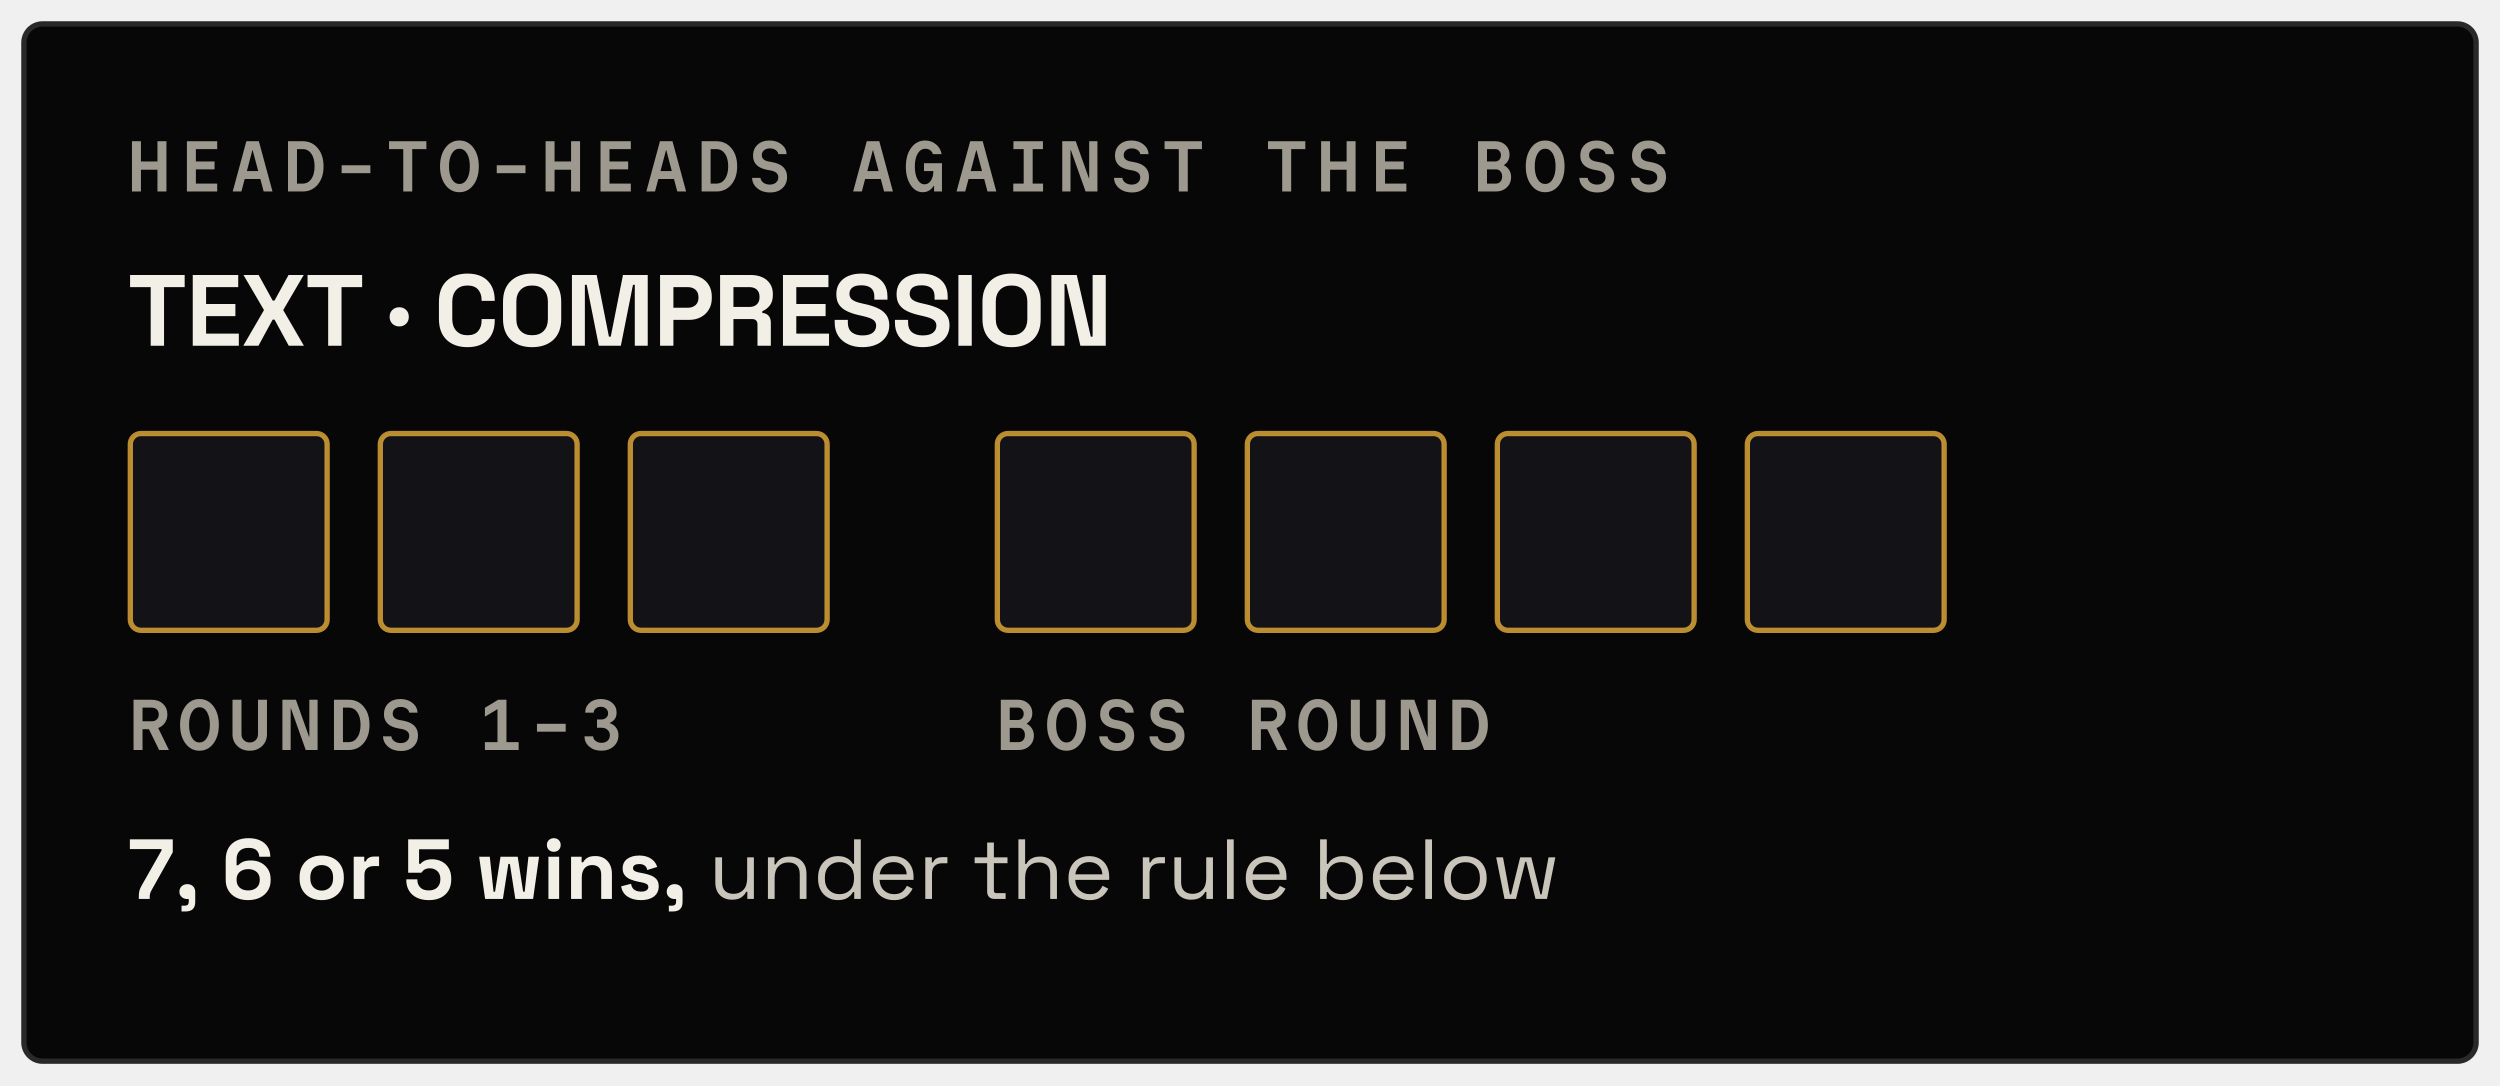
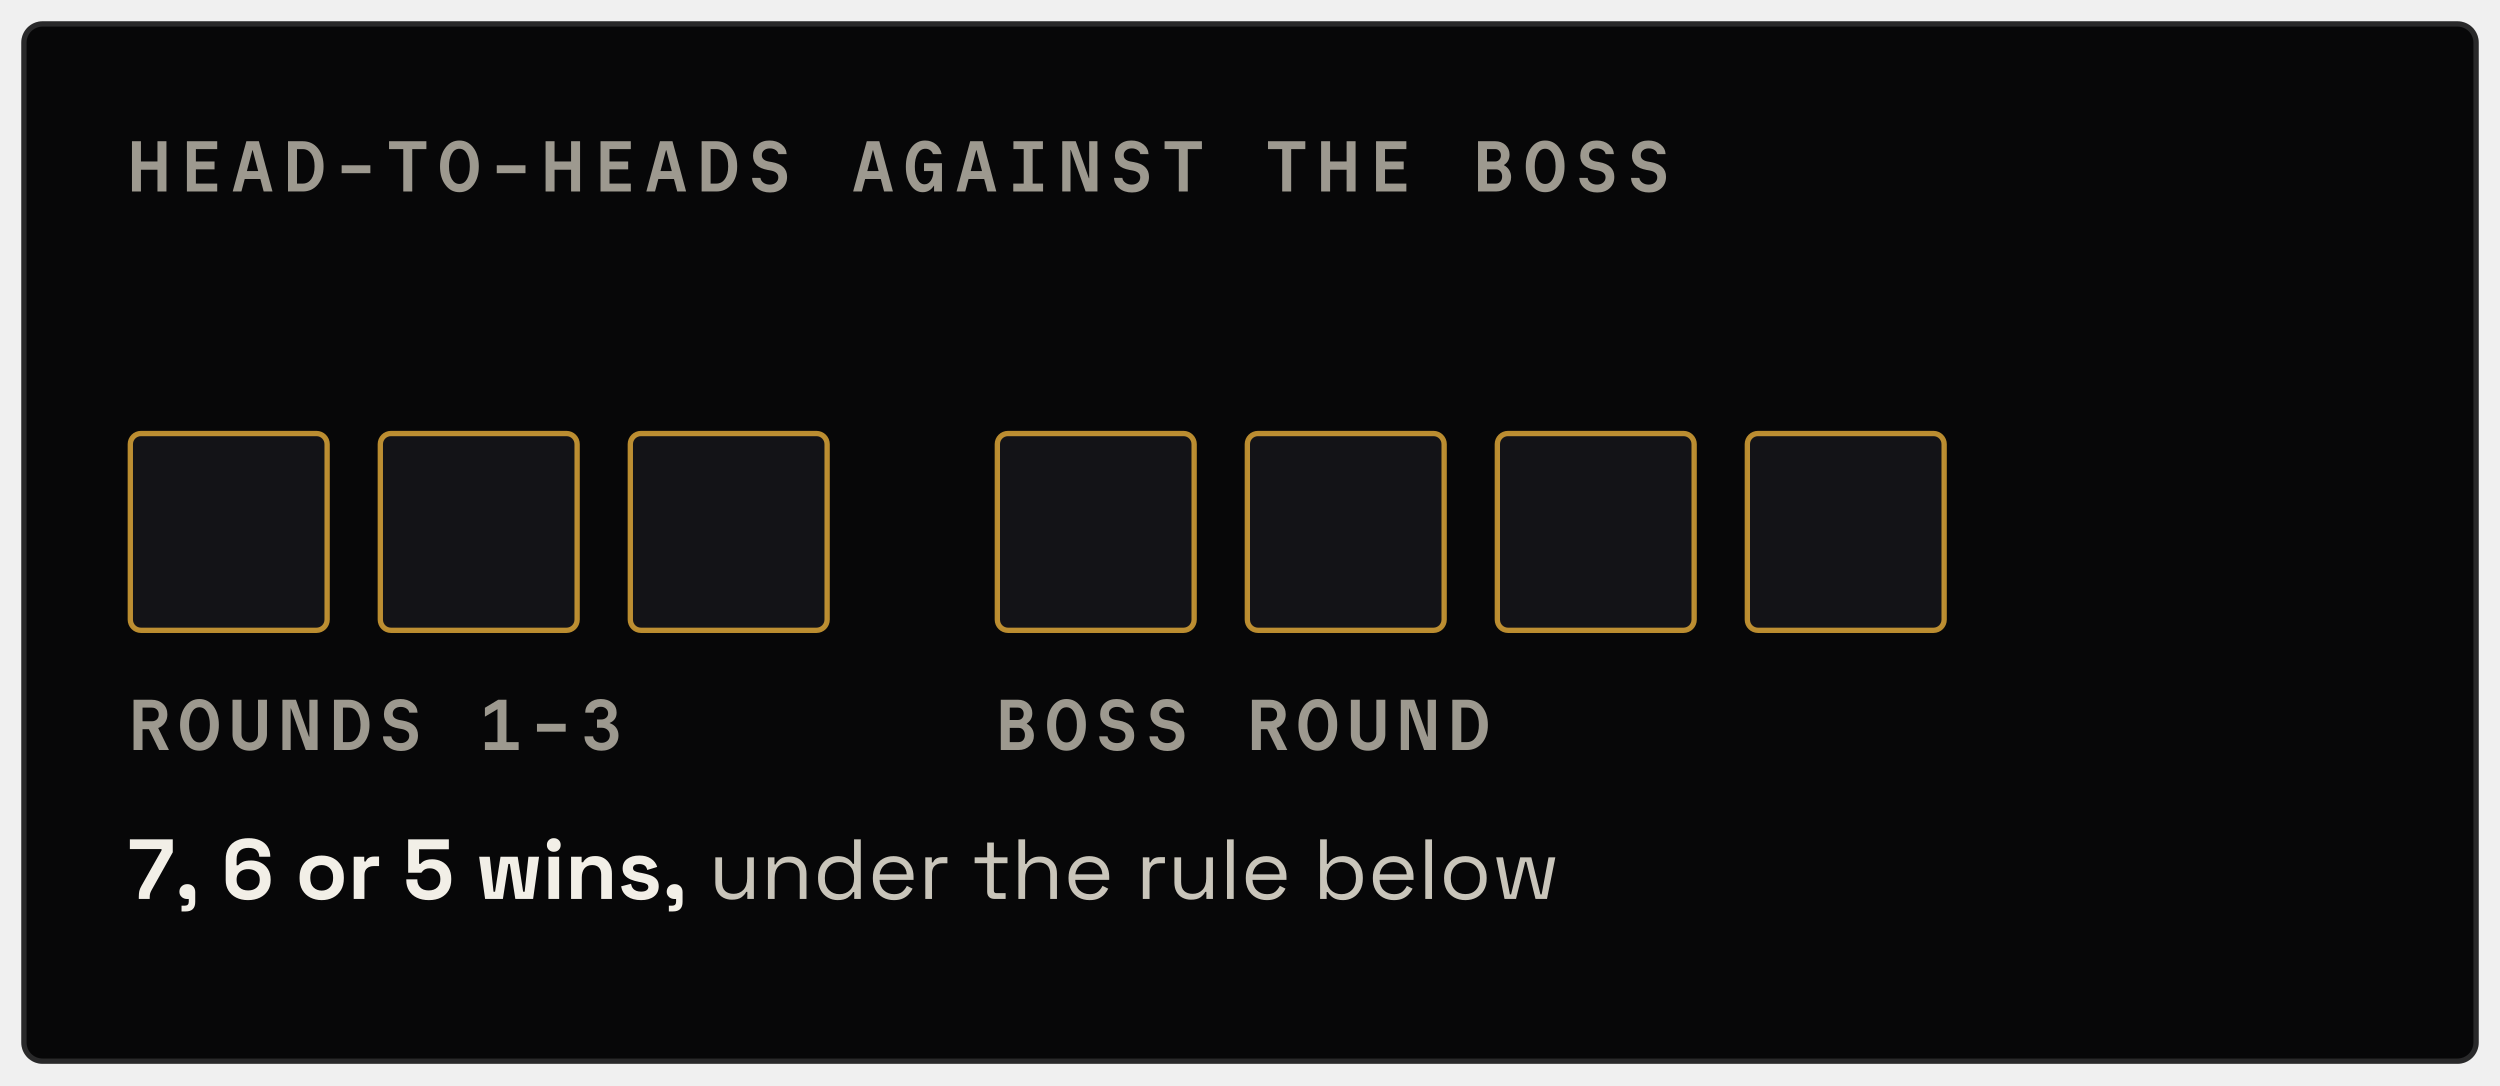
- <svg xmlns="http://www.w3.org/2000/svg" width="940" height="408" viewBox="0 0 940 408" fill="none" role="img" aria-label="TEXT · COMPRESSION: head-to-heads against the boss. 7, 6 or 5 wins, under the rule below.">
+ <svg xmlns="http://www.w3.org/2000/svg" width="940" height="408" viewBox="0 0 940 408" fill="none" role="img" aria-label="Head-to-heads against the boss. 7, 6 or 5 wins, under the rule below.">
  <defs>
    <path id="m748" d="M60 0V700H185V418H415V700H540V0H415V303H185V0Z" />
    <path id="m745" d="M105 0V700H527V590H230V418H490V308H230V110H527V0Z" />
    <path id="m741" d="M144 0H23L213 700H387L577 0H454L408 174H190ZM220 284H378L301 575H297Z" />
    <path id="m744" d="M73 0V700H278Q407 700 487.5 603Q568 506 568 350Q568 194 487.5 97Q407 0 278 0ZM198 110H278Q354 110 398.5 175Q443 240 443 350Q443 460 398.5 525Q354 590 278 590H198Z" />
    <path id="m72d" d="M100 255V365H500V255Z" />
    <path id="m754" d="M238 0V590H40V700H560V590H363V0Z" />
    <path id="m74f" d="M494.5 90.5Q419 -10 300 -10Q181 -10 105.5 90.5Q30 191 30 350Q30 509 105.5 609.5Q181 710 300 710Q419 710 494.5 609.5Q570 509 570 350Q570 191 494.5 90.5ZM194.5 172Q234 105 300 105Q366 105 405.5 172Q445 239 445 350Q445 461 405.5 528Q366 595 300 595Q234 595 194.5 528Q155 461 155 350Q155 239 194.5 172Z" />
    <path id="m753" d="M56 190H172Q177 149 213.5 122.5Q250 96 302 96Q355 96 388 124Q421 152 421 197Q421 274 313 293L273 300Q69 336 69 498Q69 593 132 651.5Q195 710 298 710Q398 710 465.5 656Q533 602 537 520H421Q417 555 383.5 577.5Q350 600 303 600Q253 600 222 574Q191 548 191 506Q191 435 289 417L329 410Q543 373 543 204Q543 106 478 46Q413 -14 306 -14Q200 -14 129.5 43.5Q59 101 56 190Z" />
    <path id="m747" d="M290 284V394H540V0H430V80H426Q370 -10 272 -10Q170 -10 103.5 90.5Q37 191 37 345Q37 508 112 609Q187 710 306 710Q393 710 457 656.5Q521 603 535 520H414Q404 554 376 574.5Q348 595 310 595Q242 595 202 528Q162 461 162 348Q162 237 199.5 168.5Q237 100 298 100Q351 100 385.5 151.5Q420 203 420 284Z" />
    <path id="m749" d="M93 0V110H238V590H95V700H506V590H363V110H508V0Z" />
    <path id="m74e" d="M430 185V700H545V0H380L174 579H170V0H55V700H243L426 185Z" />
    <path id="m742" d="M85 0V700H325Q411 700 467.5 647Q524 594 524 514Q524 419 447 369V365Q493 341 519.5 298Q546 255 546 200Q546 114 486 57Q426 0 335 0ZM210 418H325Q359 418 381.5 442Q404 466 404 504Q404 542 381.5 566Q359 590 325 590H210ZM210 110H335Q373 110 397 137.5Q421 165 421 209Q421 253 397 280.5Q373 308 335 308H210Z" />
    <path id="d754" d="M228 0V580H24V700H564V580H360V0Z" />
    <path id="d745" d="M66 0V700H516V580H198V413H488V293H198V120H522V0Z" />
    <path id="d758" d="M22 0 227 353 24 700H174L313 447H331L470 700H620L417 353L622 0H472L331 259H313L172 0Z" />
    <path id="d7b7" d="M110 191Q69 191 41.5 217.5Q14 244 14 286Q14 328 41.5 354.5Q69 381 110 381Q150 381 177 354.5Q204 328 204 286Q204 244 177 217.5Q150 191 110 191Z" />
    <path id="d743" d="M332 -14Q202 -14 126 58.5Q50 131 50 266V434Q50 569 126 641.5Q202 714 332 714Q461 714 531.5 643.5Q602 573 602 450V444H472V454Q472 516 437.5 556Q403 596 332 596Q262 596 222 553Q182 510 182 436V264Q182 191 222 147.5Q262 104 332 104Q403 104 437.5 144.5Q472 185 472 246V264H602V250Q602 127 531.5 56.5Q461 -14 332 -14Z" />
    <path id="d74f" d="M338 -14Q206 -14 128 58.5Q50 131 50 266V434Q50 569 128 641.5Q206 714 338 714Q470 714 548 641.5Q626 569 626 434V266Q626 131 548 58.5Q470 -14 338 -14ZM338 104Q412 104 453 147Q494 190 494 262V438Q494 510 453 553Q412 596 338 596Q265 596 223.5 553Q182 510 182 438V262Q182 190 223.5 147Q265 104 338 104Z" />
    <path id="d74d" d="M66 0V700H311L432 90H450L571 700H816V0H688V603H670L550 0H332L212 603H194V0Z" />
    <path id="d750" d="M66 0V700H354Q420 700 470.5 673.5Q521 647 549.5 599Q578 551 578 485V471Q578 406 548.5 357.5Q519 309 468.5 282.5Q418 256 354 256H198V0ZM198 376H341Q388 376 417 402Q446 428 446 473V483Q446 528 417 554Q388 580 341 580H198Z" />
    <path id="d752" d="M66 0V700H370Q436 700 485 677Q534 654 561 612Q588 570 588 513V501Q588 438 558 399Q528 360 484 342V324Q524 322 546 296.5Q568 271 568 229V0H436V210Q436 234 423.5 249Q411 264 382 264H198V0ZM198 384H356Q403 384 429.5 409.5Q456 435 456 477V487Q456 529 430 554.5Q404 580 356 580H198Z" />
    <path id="d753" d="M309 -14Q228 -14 166 15Q104 44 69 98Q34 152 34 228V256H164V228Q164 165 203 133.5Q242 102 309 102Q377 102 410.5 129Q444 156 444 198Q444 227 427.5 245Q411 263 379.5 274.5Q348 286 303 296L280 301Q208 317 156.5 341.5Q105 366 77.5 406Q50 446 50 510Q50 574 80.5 619.5Q111 665 166.5 689.5Q222 714 297 714Q372 714 430.5 688.5Q489 663 522.5 612.5Q556 562 556 486V456H426V486Q426 526 410.5 550.5Q395 575 366 586.5Q337 598 297 598Q237 598 208.5 575.5Q180 553 180 514Q180 488 193.5 470Q207 452 234 440Q261 428 303 419L326 414Q401 398 456.5 373Q512 348 543 307Q574 266 574 202Q574 138 541.5 89.5Q509 41 449.5 13.5Q390 -14 309 -14Z" />
    <path id="d749" d="M66 0V700H198V0Z" />
    <path id="d74e" d="M66 0V700H317L456 90H474V700H604V0H353L214 610H196V0Z" />
    <path id="m752" d="M207 400H337Q380 400 406.5 426Q433 452 433 495Q433 538 406.5 564Q380 590 337 590H207ZM82 0V700H332Q430 700 491.5 643Q553 586 553 495Q553 428 518.5 378.5Q484 329 425 306L575 0H438L296 290H207V0Z" />
    <path id="m755" d="M540 700V220Q540 120 472 55Q404 -10 300 -10Q196 -10 128 55Q60 120 60 220V700H185V220Q185 170 217.5 137.5Q250 105 300 105Q351 105 383 137.5Q415 170 415 220V700Z" />
    <path id="m731" d="M75 0V110H250V569L75 464V588L260 700H375V110H545V0Z" />
    <path id="m733" d="M190 520H72Q72 604 132.5 657Q193 710 289 710Q386 710 447.5 657Q509 604 509 521Q509 418 414 378V374Q472 353 503.5 309Q535 265 535 204Q535 111 467.5 50.5Q400 -10 296 -10Q195 -10 128.5 47Q62 104 62 190H182Q184 151 217.5 125.5Q251 100 299 100Q351 100 383 129Q415 158 415 205Q415 251 383 280.5Q351 310 301 310H236V425H293Q336 425 363.5 449Q391 473 391 511Q391 550 362 576Q333 602 289 602Q248 602 219.5 579Q191 556 190 520Z" />
    <path id="d737" d="M131 0V26Q131 65 137 92.5Q143 120 163 155L398 570V586H26V700H530V548L282 105Q269 82 264 64Q259 46 259 20V0Z" />
    <path id="d72c" d="M79 -147V-79H118Q164 -79 164 -33V-1H147Q107 -1 80.5 23Q54 47 54 84Q54 124 80.5 149Q107 174 147 174Q188 174 214 148.5Q240 123 240 80V-35Q240 -147 128 -147Z" />
    <path id="d736" d="M312 -14Q232 -14 173 16Q114 46 82 99Q50 152 50 221V460Q50 545 84.5 601.5Q119 658 179.5 686Q240 714 318 714Q396 714 453.5 688Q511 662 542.5 613Q574 564 574 496H444Q444 538 415 569Q386 600 318 600Q251 600 214.5 565Q178 530 178 468V396H196Q213 416 248 434Q283 452 350 452Q411 452 462.5 426Q514 400 546 350.5Q578 301 578 231V219Q578 150 545 97.5Q512 45 452 15.5Q392 -14 312 -14ZM314 100Q377 100 413.5 133Q450 166 450 221V229Q450 266 433.5 293Q417 320 386.5 335Q356 350 314 350Q273 350 242 335Q211 320 194.5 293Q178 266 178 229V221Q178 166 214.5 133Q251 100 314 100Z" />
    <path id="d76f" d="M306 -14Q232 -14 173 16Q114 46 80 103Q46 160 46 240V256Q46 336 80 393Q114 450 173 480Q232 510 306 510Q380 510 439 480Q498 450 532 393Q566 336 566 256V240Q566 160 532 103Q498 46 439 16Q380 -14 306 -14ZM306 98Q364 98 402 135.5Q440 173 440 243V253Q440 323 402.5 360.5Q365 398 306 398Q248 398 210 360.5Q172 323 172 253V243Q172 173 210 135.5Q248 98 306 98Z" />
    <path id="d772" d="M70 0V496H194V440H212Q223 470 248.5 484Q274 498 308 498H368V386H306Q258 386 227 360.5Q196 335 196 282V0Z" />
    <path id="d735" d="M303 -14Q221 -14 161.5 15Q102 44 70 97Q38 150 38 220V230H168V221Q168 171 201.5 135.5Q235 100 301 100Q367 100 402.5 135.5Q438 171 438 228V238Q438 294 402.5 327Q367 360 314 360Q285 360 266 352Q247 344 235 332Q223 320 215 308H60V700H538V584H188V413H206Q216 426 233 438Q250 450 277 458Q304 466 341 466Q403 466 454 440Q505 414 535.5 363.5Q566 313 566 239V227Q566 153 534.5 99Q503 45 444 15.5Q385 -14 303 -14Z" />
    <path id="d777" d="M110 0 40 496H165L209 85H227L291 496H493L557 85H575L619 496H744L674 0H465L401 411H383L319 0Z" />
    <path id="d769" d="M70 0V496H196V0ZM133 554Q99 554 75.5 576Q52 598 52 634Q52 670 75.5 692Q99 714 133 714Q168 714 191 692Q214 670 214 634Q214 598 191 576Q168 554 133 554Z" />
    <path id="d76e" d="M70 0V496H194V431H212Q224 457 257 480.5Q290 504 357 504Q415 504 458.5 477.5Q502 451 526 404.5Q550 358 550 296V0H424V286Q424 342 396.5 370Q369 398 318 398Q260 398 228 359.5Q196 321 196 252V0Z" />
    <path id="d773" d="M276 -14Q179 -14 117 28Q55 70 42 148L158 178Q165 143 181.5 123Q198 103 222.5 94.5Q247 86 276 86Q320 86 341 101.5Q362 117 362 140Q362 163 342 175.5Q322 188 278 196L250 201Q198 211 155 228.5Q112 246 86 277Q60 308 60 357Q60 431 114 470.5Q168 510 256 510Q339 510 394 473Q449 436 466 376L349 340Q341 378 316.5 394Q292 410 256 410Q220 410 201 397.5Q182 385 182 363Q182 339 202 327.5Q222 316 256 310L284 305Q340 295 385.5 278.5Q431 262 457.5 231.5Q484 201 484 149Q484 71 427.5 28.5Q371 -14 276 -14Z" />
    <path id="d475" d="M270 -9Q217 -9 172.5 14Q128 37 102.5 82.5Q77 128 77 193V489H156V199Q156 126 192.5 93Q229 60 291 60Q361 60 406 106Q451 152 451 243V489H530V0H453V83H439Q423 48 384 19.5Q345 -9 270 -9Z" />
    <path id="d46e" d="M83 0V489H160V406H174Q190 441 228.5 469.5Q267 498 342 498Q397 498 440.5 475Q484 452 510 407Q536 362 536 296V0H457V290Q457 363 420.5 396Q384 429 322 429Q251 429 206.5 383Q162 337 162 246V0Z" />
    <path id="d464" d="M290 -14Q227 -14 174 16Q121 46 90 103Q59 160 59 238V251Q59 329 90 385.5Q121 442 173.5 472.5Q226 503 290 503Q341 503 376.5 489.5Q412 476 434 455.5Q456 435 468 412H482V700H561V0H484V81H470Q450 44 408 15Q366 -14 290 -14ZM311 56Q387 56 434.5 104.5Q482 153 482 240V249Q482 336 434.5 384.5Q387 433 311 433Q236 433 187.5 384.5Q139 336 139 249V240Q139 153 187.5 104.5Q236 56 311 56Z" />
    <path id="d465" d="M307 -14Q233 -14 177 17.5Q121 49 90 106Q59 163 59 238V250Q59 326 90 383Q121 440 176 471.5Q231 503 302 503Q371 503 424 473.5Q477 444 507 389Q537 334 537 260V224H138Q141 145 189 100.5Q237 56 309 56Q372 56 406 85Q440 114 458 154L526 121Q511 90 484.5 59Q458 28 415.5 7Q373 -14 307 -14ZM139 289H457Q453 357 410.5 395Q368 433 302 433Q235 433 192 395Q149 357 139 289Z" />
    <path id="d472" d="M83 0V489H160V429H174Q187 461 214 476Q241 491 285 491H343V419H280Q227 419 194.5 389.5Q162 360 162 298V0Z" />
    <path id="d474" d="M263 0Q221 0 198.5 23Q176 46 176 86V420H29V489H176V663H255V489H415V420H255V98Q255 68 284 68H393V0Z" />
    <path id="d468" d="M83 0V700H162V411H176Q186 433 206.5 452.5Q227 472 259.5 485Q292 498 342 498Q397 498 440.5 474.5Q484 451 510 406.5Q536 362 536 296V0H457V290Q457 363 420.5 396Q384 429 322 429Q251 429 206.5 383Q162 337 162 246V0Z" />
    <path id="d46c" d="M83 0V700H162V0Z" />
    <path id="d462" d="M354 -14Q278 -14 235.5 15Q193 44 174 81H160V0H83V700H162V412H176Q188 435 210 455.5Q232 476 267.5 489.5Q303 503 354 503Q418 503 470.5 472.5Q523 442 554 385.5Q585 329 585 251V238Q585 160 553.5 103Q522 46 469.5 16Q417 -14 354 -14ZM333 56Q409 56 456.5 104.5Q504 153 504 240V249Q504 336 456.5 384.5Q409 433 333 433Q258 433 209.5 384.5Q161 336 161 249V240Q161 153 209.5 104.5Q258 56 333 56Z" />
    <path id="d46f" d="M309 -14Q235 -14 178.5 17Q122 48 90.5 104.5Q59 161 59 238V251Q59 327 90.5 384Q122 441 178.5 472Q235 503 309 503Q383 503 439.5 472Q496 441 527.5 384Q559 327 559 251V238Q559 161 527.5 104.5Q496 48 439.5 17Q383 -14 309 -14ZM309 57Q387 57 433.5 106.5Q480 156 480 240V249Q480 333 433.5 382.5Q387 432 309 432Q232 432 185 382.5Q138 333 138 249V240Q138 156 185 106.5Q232 57 309 57Z" />
    <path id="d477" d="M151 0 53 489H133L214 53H228L335 489H466L573 53H587L668 489H748L650 0H515L407 436H394L286 0Z" />
  </defs>
  <g transform="translate(8 8)">
    <rect width="924" height="392" rx="8" fill="#070708" />
    <rect x="1" y="1" width="922" height="390" rx="7" stroke="#ffffff" stroke-opacity="0.14" stroke-width="2" />
    <g fill="#9d998f" transform="translate(40 64) scale(0.027 -0.027)">
      <use href="#m748" x="0" />
      <use href="#m745" x="720" />
      <use href="#m741" x="1440" />
      <use href="#m744" x="2160" />
      <use href="#m72d" x="2880" />
      <use href="#m754" x="3600" />
      <use href="#m74f" x="4320" />
      <use href="#m72d" x="5040" />
      <use href="#m748" x="5760" />
      <use href="#m745" x="6480" />
      <use href="#m741" x="7200" />
      <use href="#m744" x="7920" />
      <use href="#m753" x="8640" />
      <use href="#m741" x="10080" />
      <use href="#m747" x="10800" />
      <use href="#m741" x="11520" />
      <use href="#m749" x="12240" />
      <use href="#m74e" x="12960" />
      <use href="#m753" x="13680" />
      <use href="#m754" x="14400" />
      <use href="#m754" x="15840" />
      <use href="#m748" x="16560" />
      <use href="#m745" x="17280" />
      <use href="#m742" x="18720" />
      <use href="#m74f" x="19440" />
      <use href="#m753" x="20160" />
      <use href="#m753" x="20880" />
    </g>
-     <g fill="#f2efe7" transform="translate(40 122) scale(0.038 -0.038)">
-       <use href="#d754" x="0" />
-       <use href="#d745" x="578" />
-       <use href="#d758" x="1122" />
-       <use href="#d754" x="1756" />
-       <use href="#d7b7" x="2578" />
-       <use href="#d743" x="3030" />
-       <use href="#d74f" x="3664" />
-       <use href="#d74d" x="4330" />
-       <use href="#d750" x="5202" />
-       <use href="#d752" x="5796" />
-       <use href="#d745" x="6418" />
-       <use href="#d753" x="6962" />
-       <use href="#d753" x="7558" />
-       <use href="#d749" x="8154" />
-       <use href="#d74f" x="8408" />
-       <use href="#d74e" x="9074" />
-     </g>
    <rect x="41" y="155" width="74" height="74" rx="4" fill="#131317" stroke="#f5b83d" stroke-opacity=".75" stroke-width="2" />
    <rect x="135" y="155" width="74" height="74" rx="4" fill="#131317" stroke="#f5b83d" stroke-opacity=".75" stroke-width="2" />
    <rect x="229" y="155" width="74" height="74" rx="4" fill="#131317" stroke="#f5b83d" stroke-opacity=".75" stroke-width="2" />
    <g fill="#9d998f" transform="translate(40 274) scale(0.027 -0.027)">
      <use href="#m752" x="0" />
      <use href="#m74f" x="700" />
      <use href="#m755" x="1400" />
      <use href="#m74e" x="2100" />
      <use href="#m744" x="2800" />
      <use href="#m753" x="3500" />
      <use href="#m731" x="4900" />
      <use href="#m72d" x="5600" />
      <use href="#m733" x="6300" />
    </g>
    <rect x="367" y="155" width="74" height="74" rx="4" fill="#131317" stroke="#f5b83d" stroke-opacity=".75" stroke-width="2" />
    <rect x="461" y="155" width="74" height="74" rx="4" fill="#131317" stroke="#f5b83d" stroke-opacity=".75" stroke-width="2" />
    <rect x="555" y="155" width="74" height="74" rx="4" fill="#131317" stroke="#f5b83d" stroke-opacity=".75" stroke-width="2" />
    <rect x="649" y="155" width="74" height="74" rx="4" fill="#131317" stroke="#f5b83d" stroke-opacity=".75" stroke-width="2" />
    <g fill="#9d998f" transform="translate(366 274) scale(0.027 -0.027)">
      <use href="#m742" x="0" />
      <use href="#m74f" x="700" />
      <use href="#m753" x="1400" />
      <use href="#m753" x="2100" />
      <use href="#m752" x="3500" />
      <use href="#m74f" x="4200" />
      <use href="#m755" x="4900" />
      <use href="#m74e" x="5600" />
      <use href="#m744" x="6300" />
    </g>
    <g fill="#f2efe7" transform="translate(40 330) scale(0.032 -0.032)">
      <use href="#d737" x="0" />
      <use href="#d72c" x="554" />
      <use href="#d736" x="1102" />
      <use href="#d76f" x="1974" />
      <use href="#d772" x="2586" />
      <use href="#d735" x="3236" />
      <use href="#d777" x="4090" />
      <use href="#d769" x="4874" />
      <use href="#d76e" x="5140" />
      <use href="#d773" x="5756" />
      <use href="#d72c" x="6280" />
    </g>
    <g fill="#c9c5ba" transform="translate(258.5 330) scale(0.032 -0.032)">
      <use href="#d475" x="0" />
      <use href="#d46e" x="612" />
      <use href="#d464" x="1225" />
      <use href="#d465" x="1869" />
      <use href="#d472" x="2461" />
      <use href="#d474" x="3095" />
      <use href="#d468" x="3555" />
      <use href="#d465" x="4168" />
      <use href="#d472" x="5017" />
      <use href="#d475" x="5394" />
      <use href="#d46c" x="6006" />
      <use href="#d465" x="6251" />
      <use href="#d462" x="7100" />
      <use href="#d465" x="7744" />
      <use href="#d46c" x="8336" />
      <use href="#d46f" x="8581" />
      <use href="#d477" x="9199" />
    </g>
  </g>
</svg>
